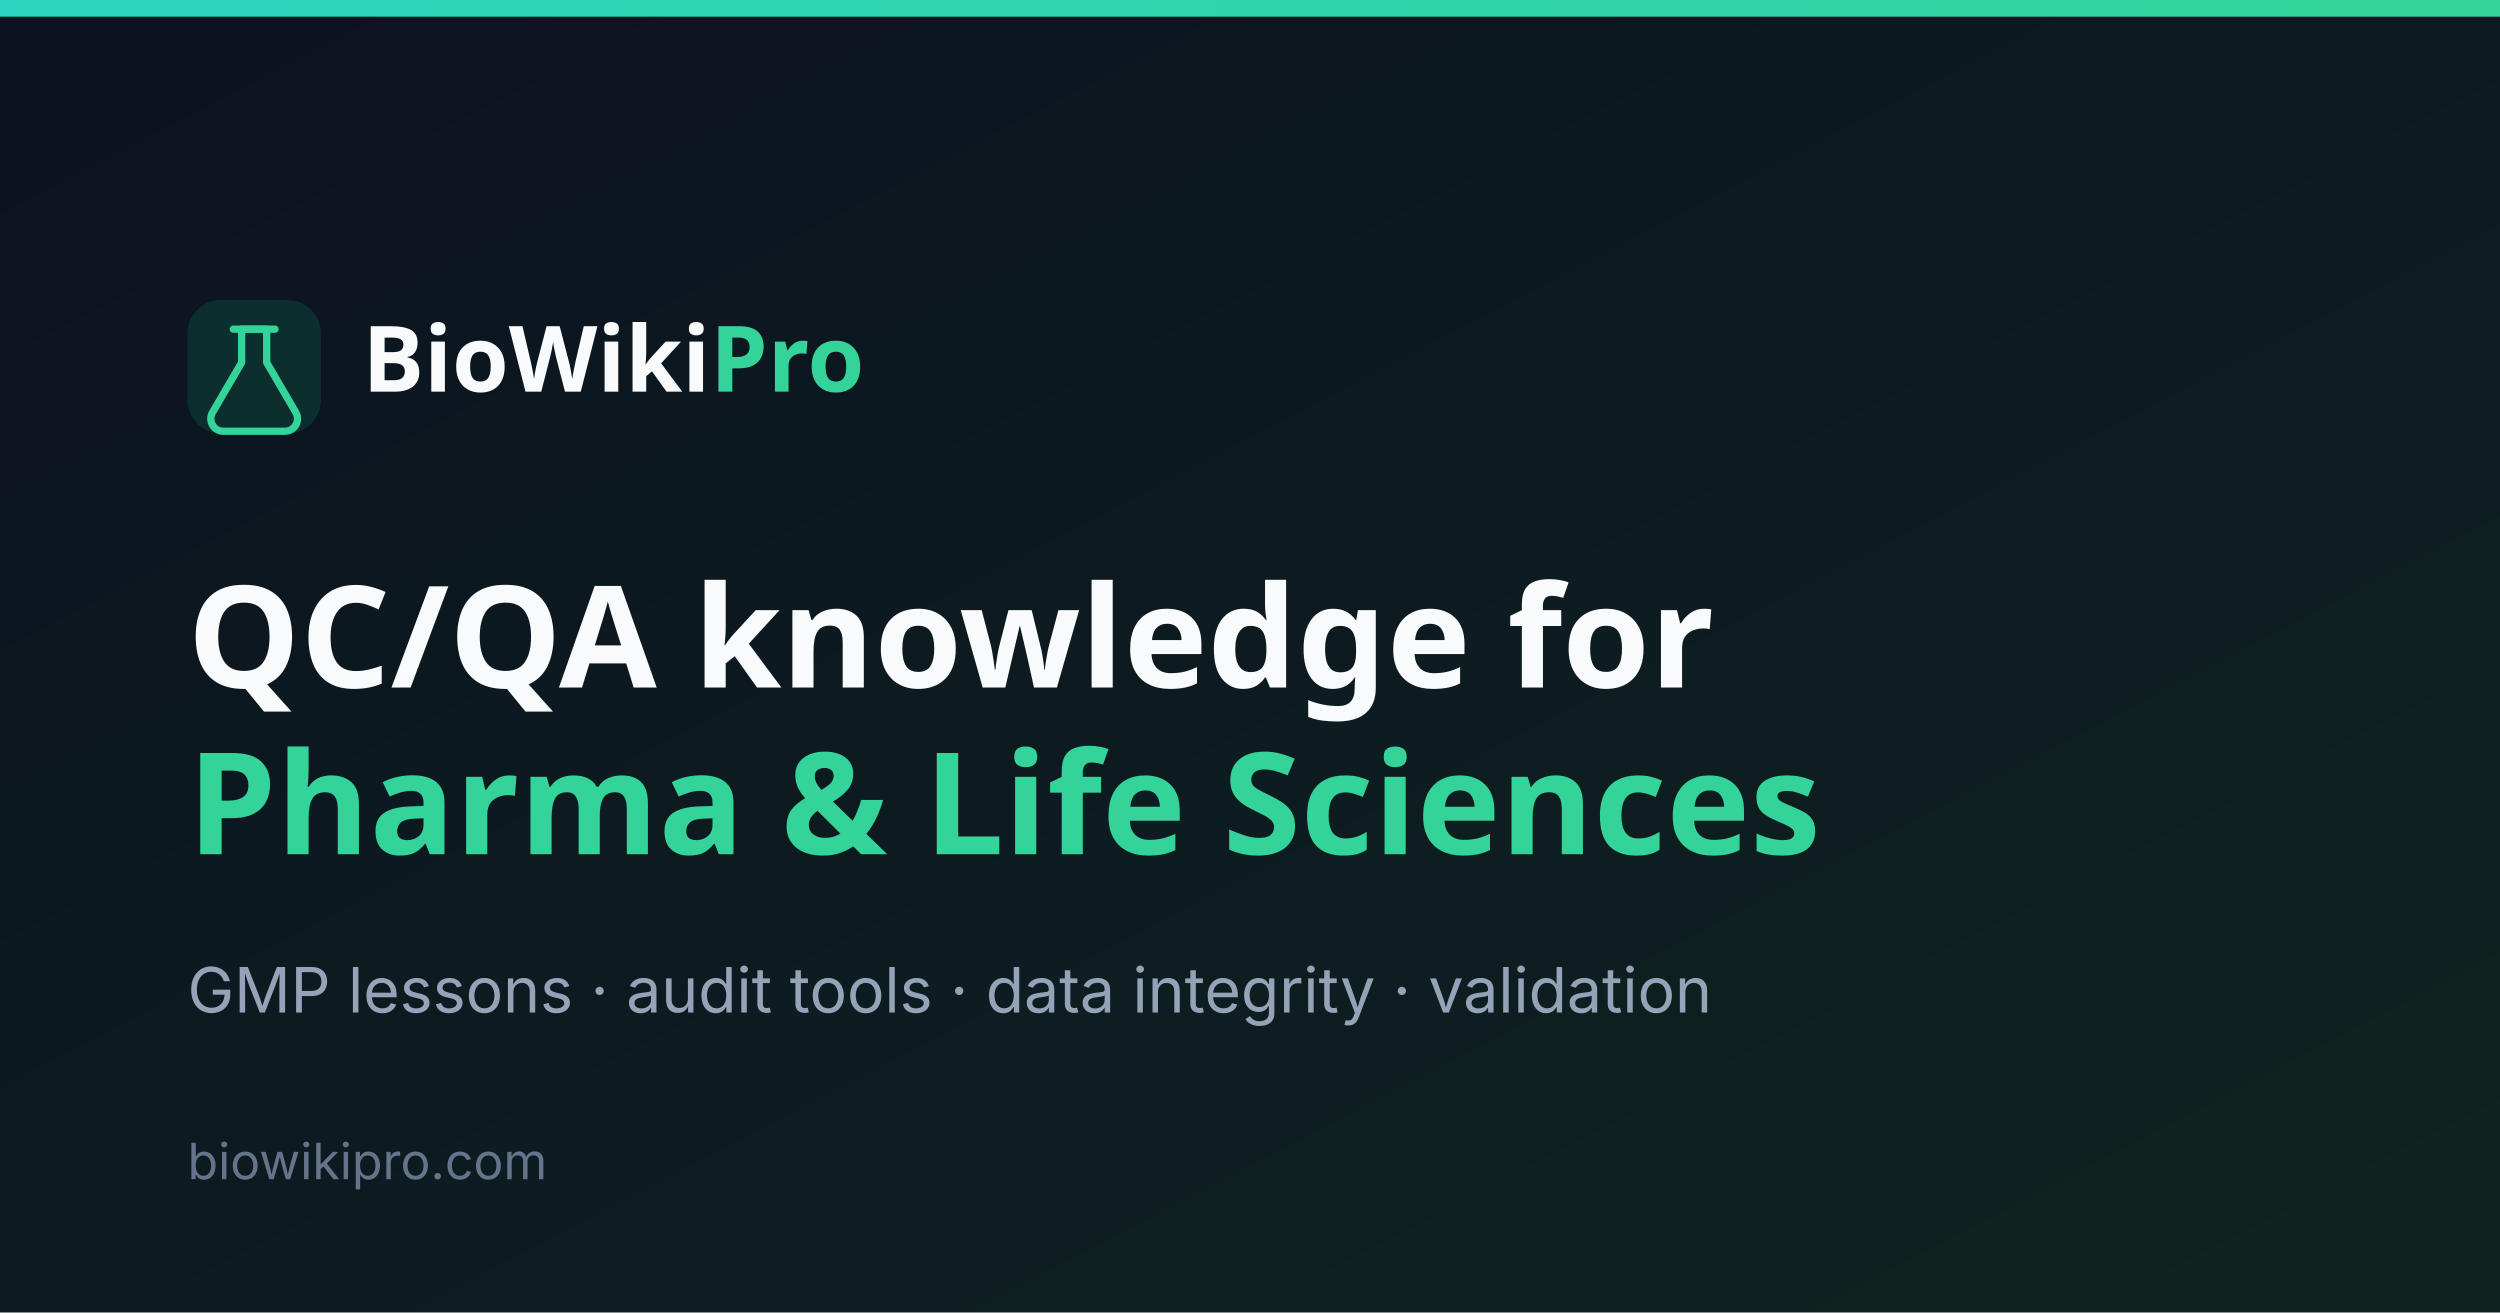
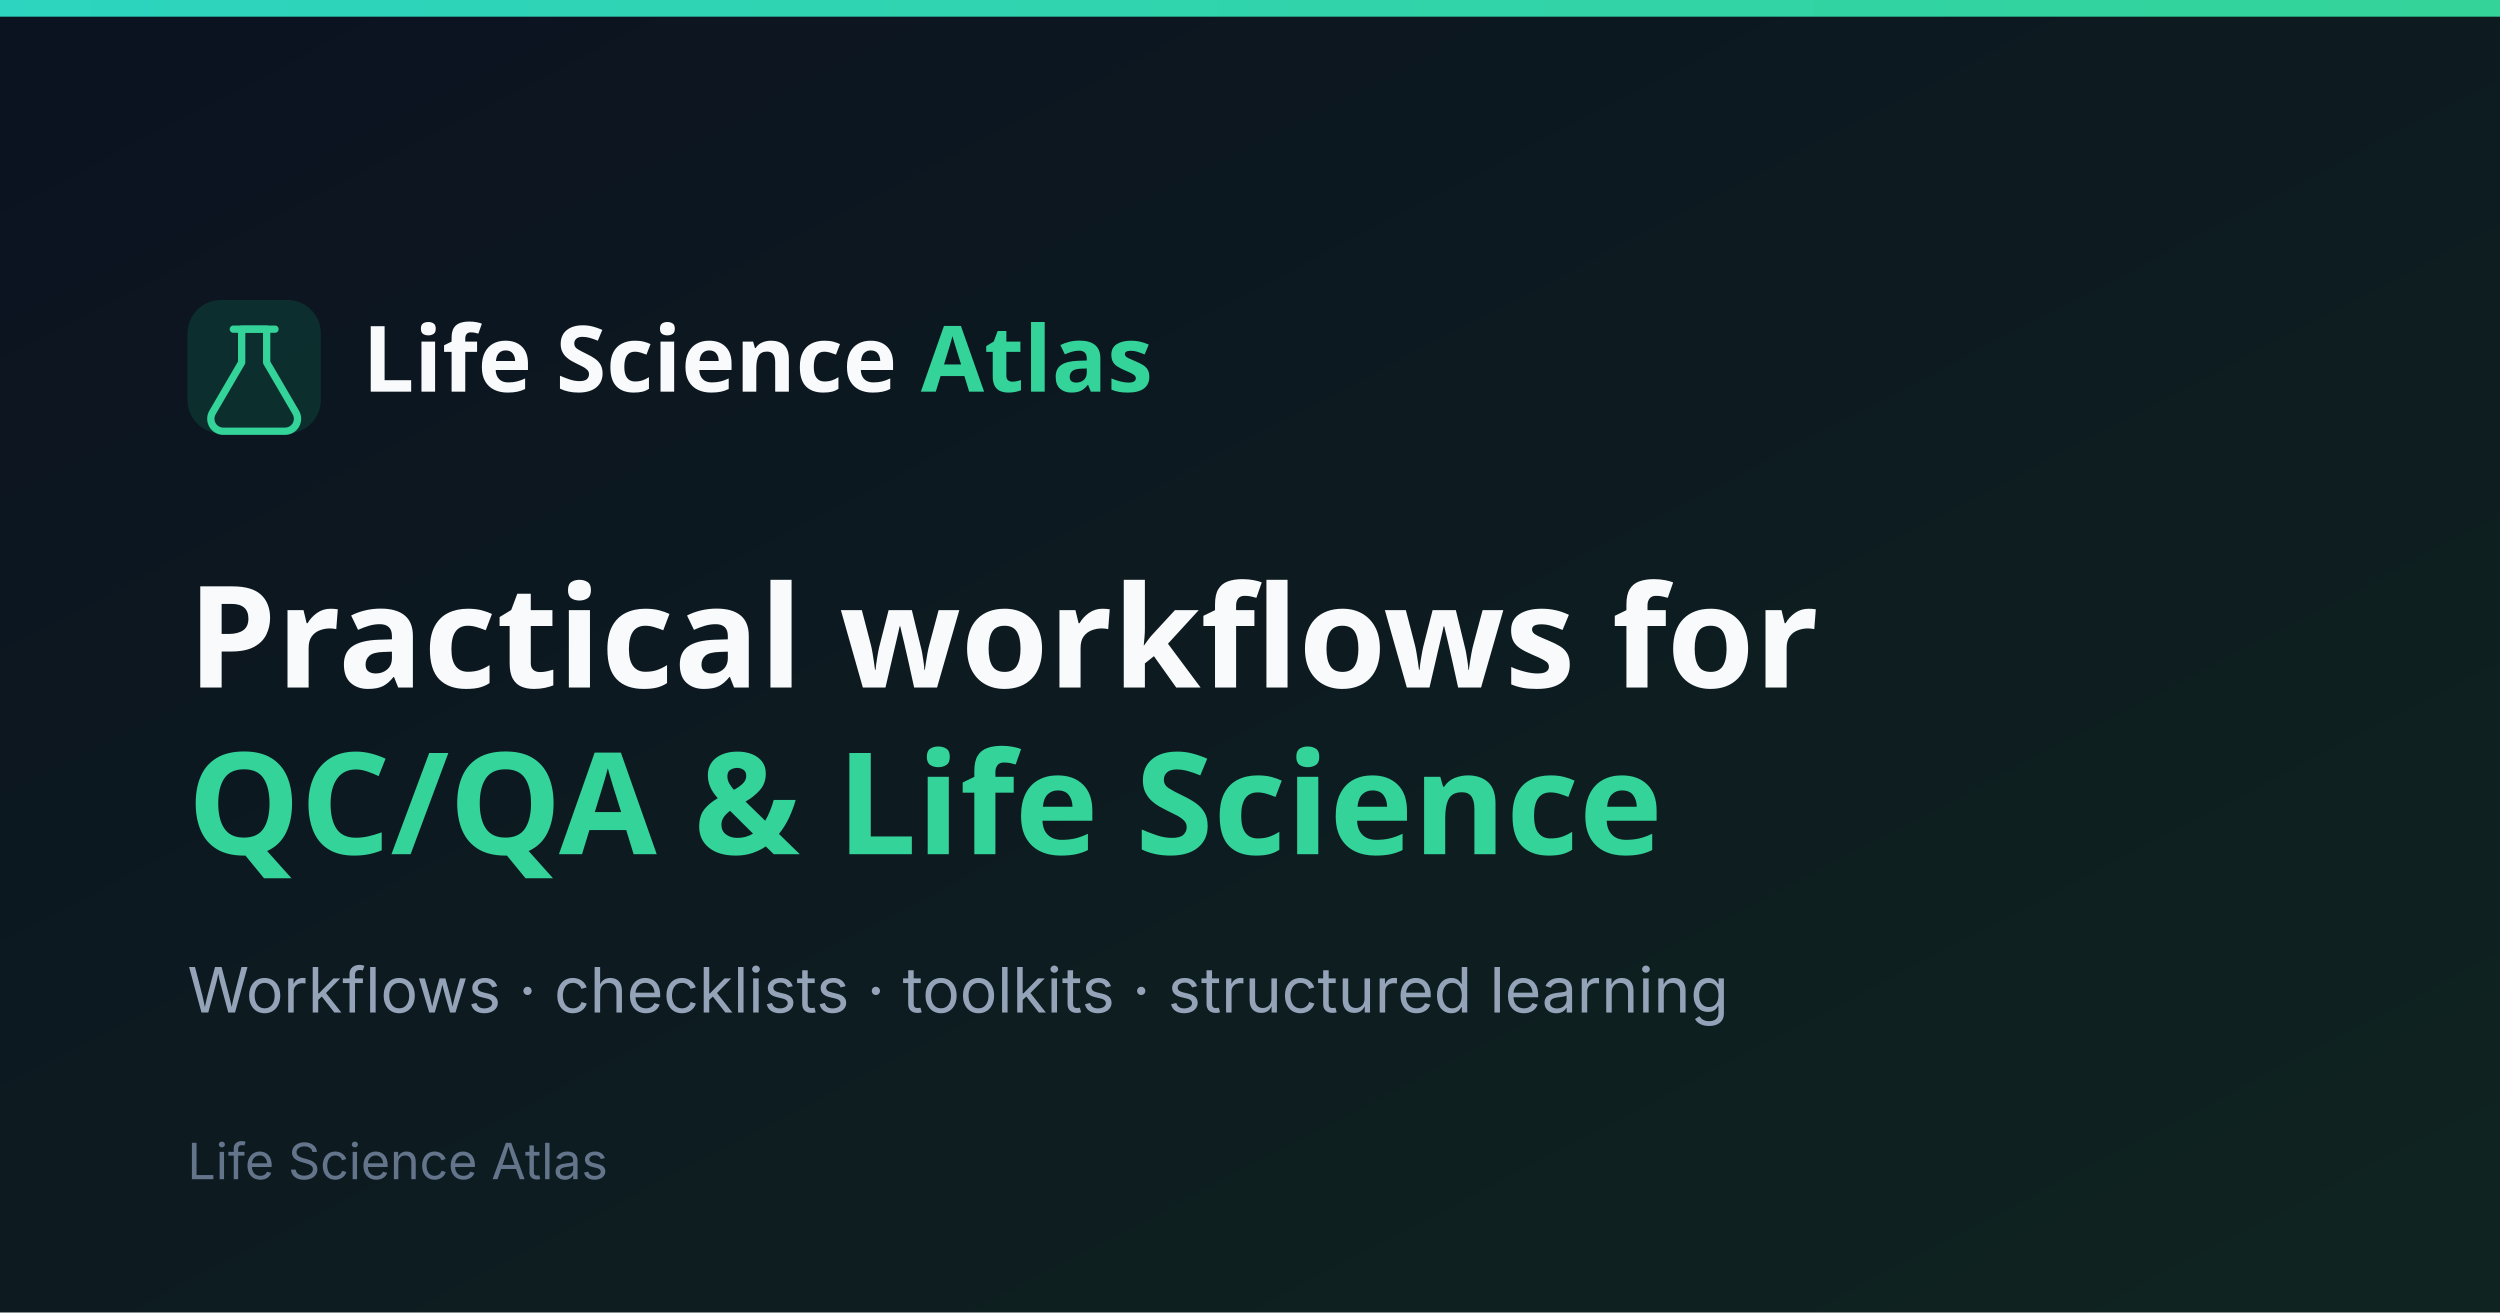
- <svg xmlns="http://www.w3.org/2000/svg" width="1200" height="630" viewBox="0 0 1200 630" role="img" aria-label="BioWikiPro">
+ <svg xmlns="http://www.w3.org/2000/svg" width="1200" height="630" viewBox="0 0 1200 630" role="img" aria-label="Life Science Atlas">
  <defs>
    <linearGradient id="bg" x1="0" y1="0" x2="1" y2="1">
      <stop offset="0" stop-color="#0b1220" />
      <stop offset="1" stop-color="#0f2420" />
    </linearGradient>
    <linearGradient id="accent" x1="0" y1="0" x2="1" y2="0">
      <stop offset="0" stop-color="#2dd4bf" />
      <stop offset="1" stop-color="#34d399" />
    </linearGradient>
  </defs>
  <rect width="1200" height="630" fill="url(#bg)" />
  <rect width="1200" height="8" fill="url(#accent)" />
  <g transform="translate(90, 140)">
    <g transform="translate(0,4)">
      <rect x="0" y="0" width="64" height="64" rx="16" fill="#10b981" opacity="0.15" />
      <path d="M26 14 v16 l-14 24 a6 6 0 0 0 5 9 h30 a6 6 0 0 0 5 -9 l-14 -24 v-16 z" fill="none" stroke="#34d399" stroke-width="3.5" stroke-linejoin="round" transform="translate(0,0)" />
      <line x1="22" y1="14" x2="42" y2="14" stroke="#34d399" stroke-width="3.5" stroke-linecap="round" />
    </g>
-     <text x="84" y="48" font-family="'Space Grotesk', 'Segoe UI', sans-serif" font-size="44" font-weight="700" fill="#f8fafc">BioWiki<tspan fill="#34d399">Pro</tspan>
+     <text x="84" y="48" font-family="'Space Grotesk', 'Segoe UI', sans-serif" font-size="44" font-weight="700" fill="#f8fafc">Life Science <tspan fill="#34d399">Atlas</tspan>
    </text>
  </g>
-   <text x="90" y="330" font-family="'Space Grotesk', 'Segoe UI', sans-serif" font-size="68" font-weight="700" fill="#f8fafc">QC/QA knowledge for</text>
-   <text x="90" y="410" font-family="'Space Grotesk', 'Segoe UI', sans-serif" font-size="68" font-weight="700" fill="#34d399">Pharma &amp; Life Sciences</text>
-   <text x="90" y="486" font-family="'Inter', 'Segoe UI', sans-serif" font-size="30" fill="#94a3b8">GMP lessons · audit tools · data integrity · validation</text>
-   <text x="90" y="566" font-family="'Inter', 'Segoe UI', sans-serif" font-size="24" fill="#64748b">biowikipro.com</text>
+   <text x="90" y="330" font-family="'Space Grotesk', 'Segoe UI', sans-serif" font-size="68" font-weight="700" fill="#f8fafc">Practical workflows for</text>
+   <text x="90" y="410" font-family="'Space Grotesk', 'Segoe UI', sans-serif" font-size="68" font-weight="700" fill="#34d399">QC/QA &amp; Life Science</text>
+   <text x="90" y="486" font-family="'Inter', 'Segoe UI', sans-serif" font-size="30" fill="#94a3b8">Workflows · checklists · toolkits · structured learning</text>
+   <text x="90" y="566" font-family="'Inter', 'Segoe UI', sans-serif" font-size="24" fill="#64748b">Life Science Atlas</text>
</svg>
